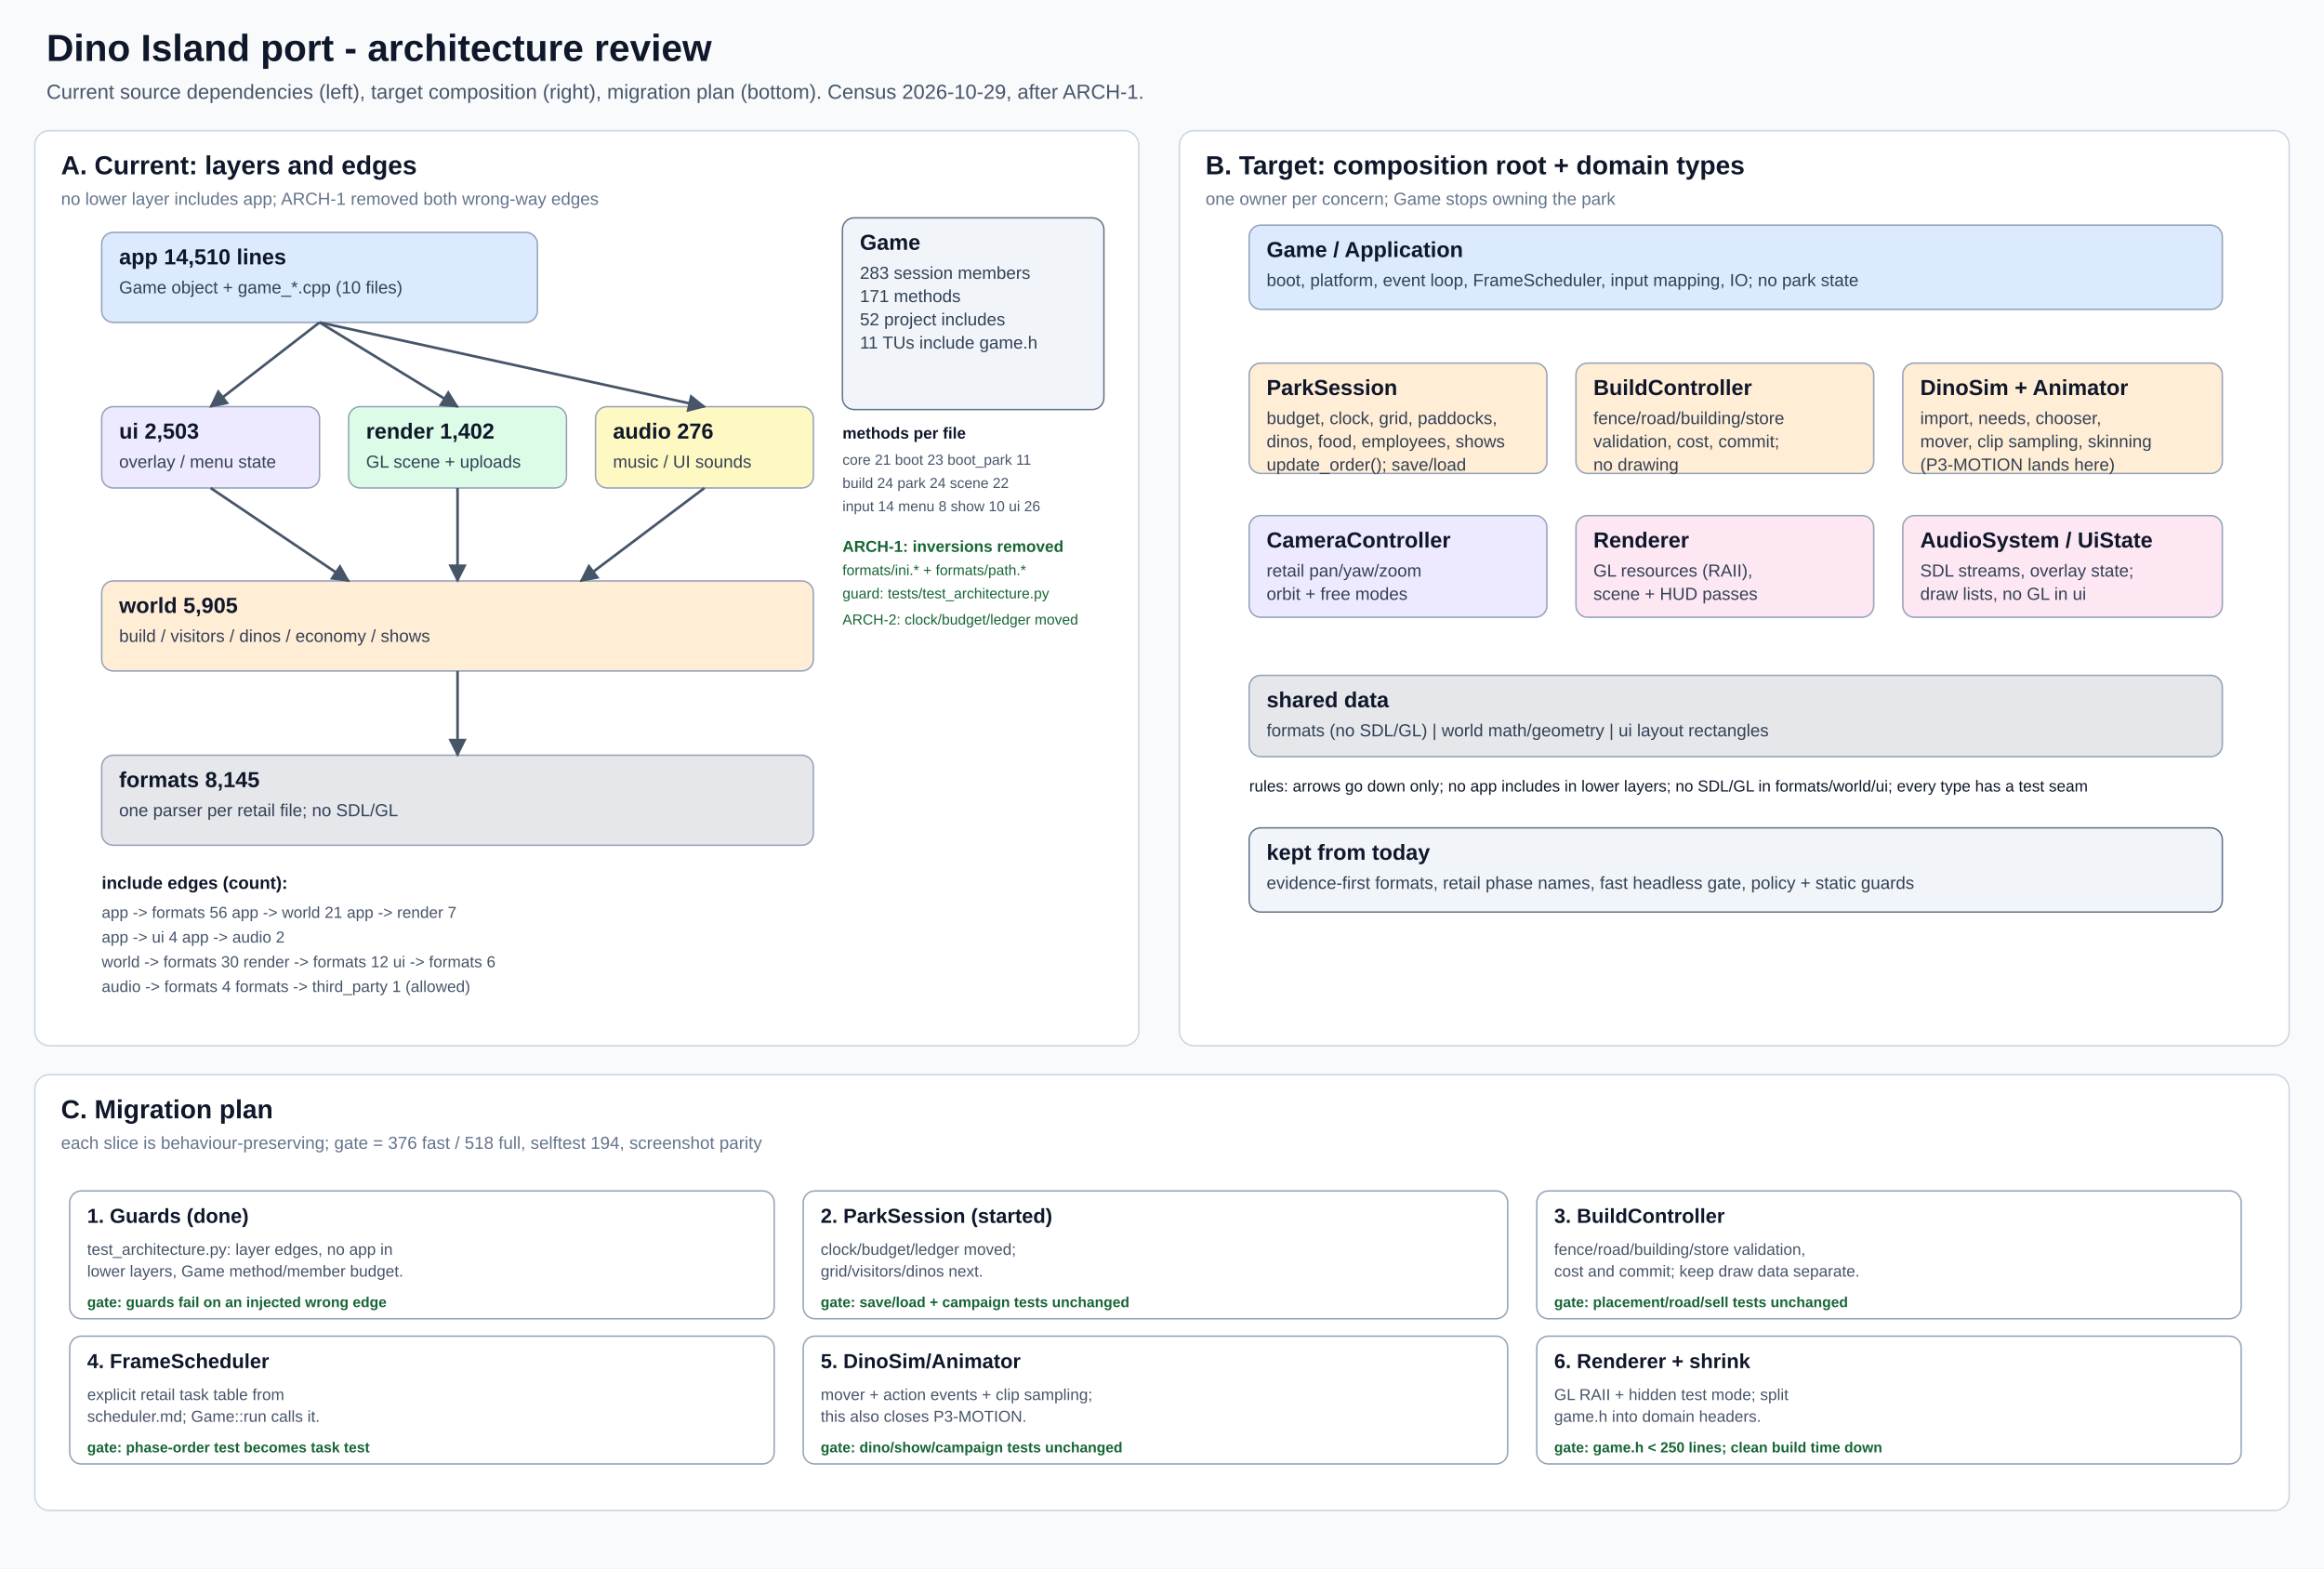
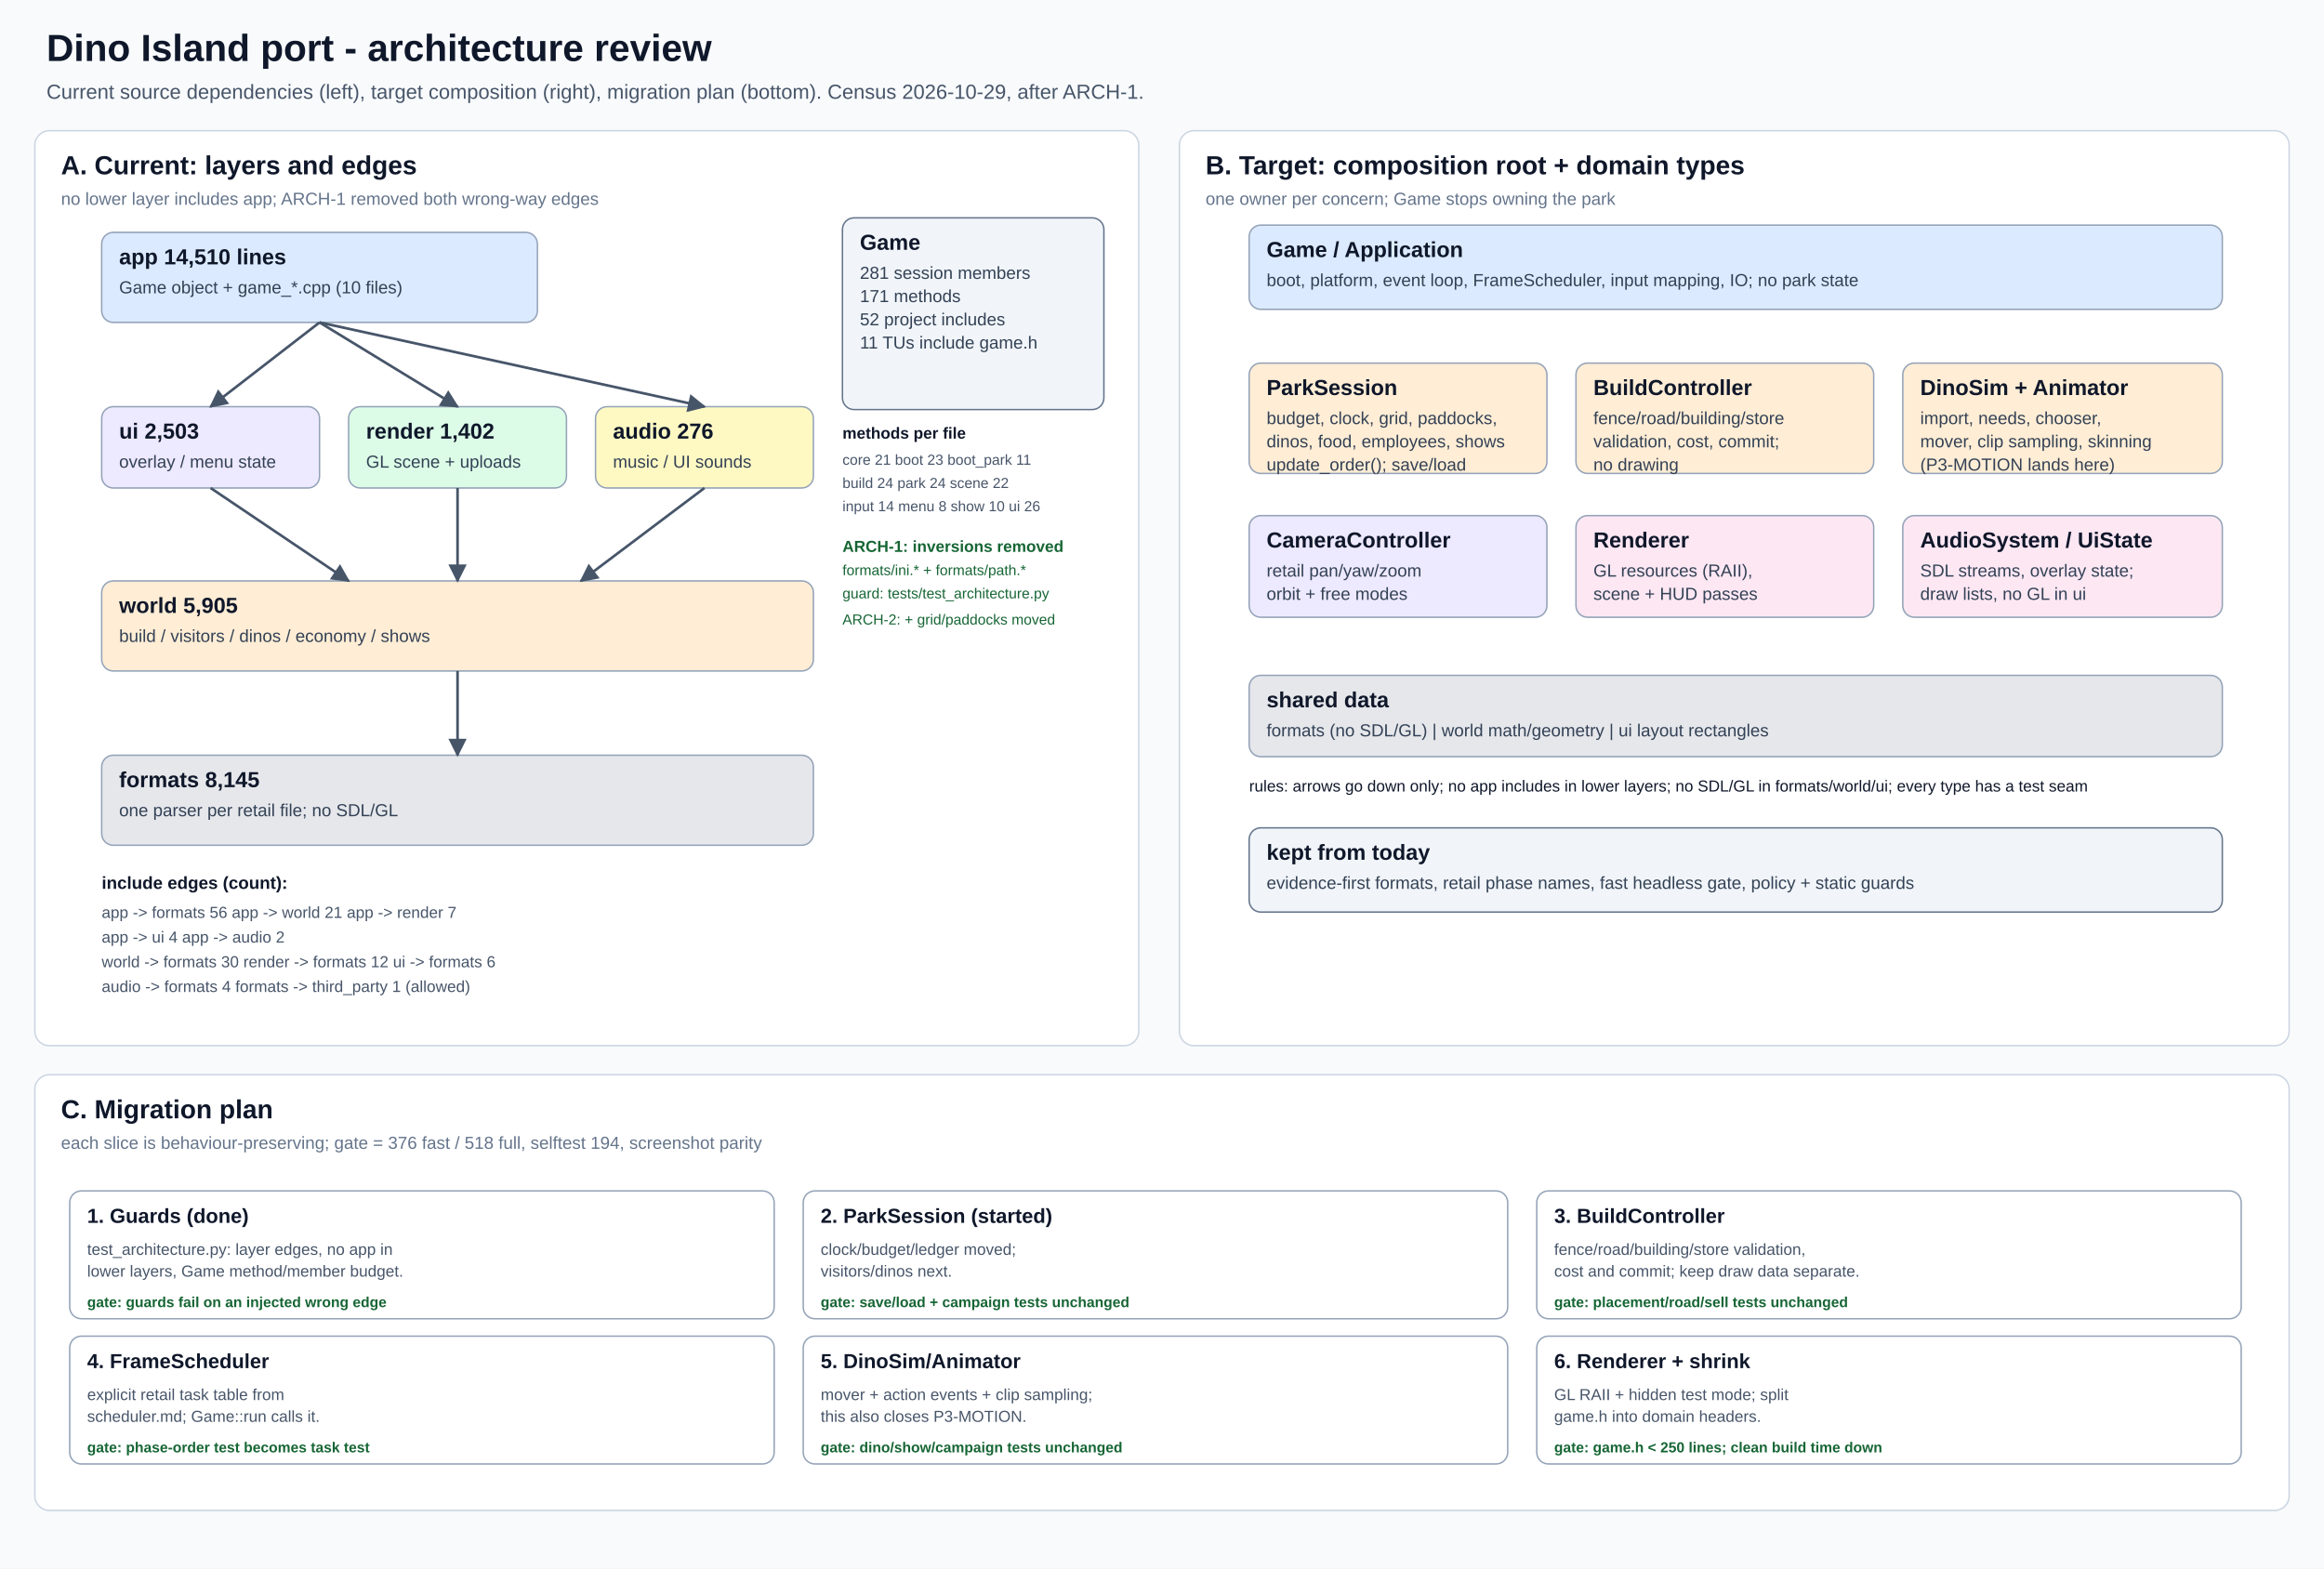
<svg xmlns="http://www.w3.org/2000/svg" width="1600" height="1080" viewBox="0 0 1600 1080" font-family="Segoe UI, Arial, sans-serif">
  <defs>
    <marker id="arrow" viewBox="0 0 10 10" refX="9" refY="5" markerWidth="7" markerHeight="7" orient="auto-start-reverse">
      <path d="M 0 0 L 10 5 L 0 10 z" fill="#475569" />
    </marker>
    <marker id="bad" viewBox="0 0 10 10" refX="9" refY="5" markerWidth="7" markerHeight="7" orient="auto-start-reverse">
      <path d="M 0 0 L 10 5 L 0 10 z" fill="#dc2626" />
    </marker>
  </defs>
  <rect width="1600" height="1080" fill="#f8fafc" />
  <text x="32" y="42" font-size="26" font-weight="700" fill="#0f172a">Dino Island port - architecture review</text>
  <text x="32" y="68" font-size="14" fill="#475569">Current source dependencies (left), target composition (right), migration plan (bottom). Census 2026-10-29, after ARCH-1.</text>
  <rect x="24" y="90" width="760" height="630" rx="10" fill="#ffffff" stroke="#cbd5e1" />
  <text x="42" y="120" font-size="18" font-weight="700" fill="#0f172a">A. Current: layers and edges</text>
  <text x="42" y="141" font-size="12" fill="#64748b">no lower layer includes app; ARCH-1 removed both wrong-way edges</text>
  <rect x="70" y="160" width="300" height="62" rx="8" fill="#dbeafe" stroke="#94a3b8" />
  <text x="82" y="182" font-size="15" font-weight="700" fill="#0f172a">app  14,510 lines</text>
  <text x="82" y="202" font-size="12" fill="#334155">Game object + game_*.cpp (10 files)</text>
  <rect x="70" y="280" width="150" height="56" rx="8" fill="#ede9fe" stroke="#94a3b8" />
  <text x="82" y="302" font-size="15" font-weight="700" fill="#0f172a">ui  2,503</text>
  <text x="82" y="322" font-size="12" fill="#334155">overlay / menu state</text>
  <rect x="240" y="280" width="150" height="56" rx="8" fill="#dcfce7" stroke="#94a3b8" />
  <text x="252" y="302" font-size="15" font-weight="700" fill="#0f172a">render  1,402</text>
  <text x="252" y="322" font-size="12" fill="#334155">GL scene + uploads</text>
  <rect x="410" y="280" width="150" height="56" rx="8" fill="#fef9c3" stroke="#94a3b8" />
  <text x="422" y="302" font-size="15" font-weight="700" fill="#0f172a">audio  276</text>
  <text x="422" y="322" font-size="12" fill="#334155">music / UI sounds</text>
  <rect x="70" y="400" width="490" height="62" rx="8" fill="#ffedd5" stroke="#94a3b8" />
  <text x="82" y="422" font-size="15" font-weight="700" fill="#0f172a">world  5,905</text>
  <text x="82" y="442" font-size="12" fill="#334155">build / visitors / dinos / economy / shows</text>
  <rect x="70" y="520" width="490" height="62" rx="8" fill="#e5e7eb" stroke="#94a3b8" />
  <text x="82" y="542" font-size="15" font-weight="700" fill="#0f172a">formats  8,145</text>
  <text x="82" y="562" font-size="12" fill="#334155">one parser per retail file; no SDL/GL</text>
  <path d="M 220 222 L 145 280" fill="none" stroke="#475569" stroke-width="1.8" marker-end="url(#arrow)" />
  <path d="M 220 222 L 315 280" fill="none" stroke="#475569" stroke-width="1.8" marker-end="url(#arrow)" />
  <path d="M 220 222 L 485 280" fill="none" stroke="#475569" stroke-width="1.8" marker-end="url(#arrow)" />
  <path d="M 145 336 L 240 400" fill="none" stroke="#475569" stroke-width="1.8" marker-end="url(#arrow)" />
  <path d="M 315 336 L 315 400" fill="none" stroke="#475569" stroke-width="1.8" marker-end="url(#arrow)" />
  <path d="M 485 336 L 400 400" fill="none" stroke="#475569" stroke-width="1.8" marker-end="url(#arrow)" />
  <path d="M 315 462 L 315 520" fill="none" stroke="#475569" stroke-width="1.8" marker-end="url(#arrow)" />
  <text x="580" y="380" font-size="11" fill="#166534" text-anchor="start" font-weight="600">ARCH-1: inversions removed</text>
  <text x="580" y="396" font-size="10" fill="#166534" text-anchor="start" font-weight="400">formats/ini.* + formats/path.*</text>
  <text x="580" y="412" font-size="10" fill="#166534" text-anchor="start" font-weight="400">guard: tests/test_architecture.py</text>
-   <text x="580" y="430" font-size="10" fill="#166534" text-anchor="start" font-weight="400">ARCH-2: clock/budget/ledger moved</text>
+   <text x="580" y="430" font-size="10" fill="#166534" text-anchor="start" font-weight="400">ARCH-2: + grid/paddocks moved</text>
  <text x="70" y="612" font-size="12" fill="#0f172a" text-anchor="start" font-weight="600">include edges (count):</text>
  <text x="70" y="632" font-size="11" fill="#475569" text-anchor="start" font-weight="400">app -&gt; formats 56    app -&gt; world 21    app -&gt; render 7</text>
  <text x="70" y="649" font-size="11" fill="#475569" text-anchor="start" font-weight="400">app -&gt; ui 4    app -&gt; audio 2</text>
  <text x="70" y="666" font-size="11" fill="#475569" text-anchor="start" font-weight="400">world -&gt; formats 30    render -&gt; formats 12    ui -&gt; formats 6</text>
  <text x="70" y="683" font-size="11" fill="#475569" text-anchor="start" font-weight="400">audio -&gt; formats 4    formats -&gt; third_party 1 (allowed)</text>
  <rect x="580" y="150" width="180" height="132" rx="8" fill="#f1f5f9" stroke="#64748b" />
  <text x="592" y="172" font-size="15" font-weight="700" fill="#0f172a">Game</text>
-   <text x="592" y="192" font-size="12" fill="#334155">283 session members</text>
+   <text x="592" y="192" font-size="12" fill="#334155">281 session members</text>
  <text x="592" y="208" font-size="12" fill="#334155">171 methods</text>
  <text x="592" y="224" font-size="12" fill="#334155">52 project includes</text>
  <text x="592" y="240" font-size="12" fill="#334155">11 TUs include game.h</text>
  <text x="580" y="302" font-size="11" fill="#0f172a" text-anchor="start" font-weight="600">methods per file</text>
  <text x="580" y="320" font-size="10" fill="#475569" text-anchor="start" font-weight="400">core 21   boot 23   boot_park 11</text>
  <text x="580" y="336" font-size="10" fill="#475569" text-anchor="start" font-weight="400">build 24   park 24   scene 22</text>
  <text x="580" y="352" font-size="10" fill="#475569" text-anchor="start" font-weight="400">input 14   menu 8   show 10   ui 26</text>
  <rect x="812" y="90" width="764" height="630" rx="10" fill="#ffffff" stroke="#cbd5e1" />
  <text x="830" y="120" font-size="18" font-weight="700" fill="#0f172a">B. Target: composition root + domain types</text>
  <text x="830" y="141" font-size="12" fill="#64748b">one owner per concern; Game stops owning the park</text>
  <rect x="860" y="155" width="670" height="58" rx="8" fill="#dbeafe" stroke="#94a3b8" />
  <text x="872" y="177" font-size="15" font-weight="700" fill="#0f172a">Game / Application</text>
  <text x="872" y="197" font-size="12" fill="#334155">boot, platform, event loop, FrameScheduler, input mapping, IO; no park state</text>
  <rect x="860" y="250" width="205" height="76" rx="8" fill="#ffedd5" stroke="#94a3b8" />
  <text x="872" y="272" font-size="15" font-weight="700" fill="#0f172a">ParkSession</text>
  <text x="872" y="292" font-size="12" fill="#334155">budget, clock, grid, paddocks,</text>
  <text x="872" y="308" font-size="12" fill="#334155">dinos, food, employees, shows</text>
  <text x="872" y="324" font-size="12" fill="#334155">update_order(); save/load</text>
  <rect x="1085" y="250" width="205" height="76" rx="8" fill="#ffedd5" stroke="#94a3b8" />
  <text x="1097" y="272" font-size="15" font-weight="700" fill="#0f172a">BuildController</text>
  <text x="1097" y="292" font-size="12" fill="#334155">fence/road/building/store</text>
  <text x="1097" y="308" font-size="12" fill="#334155">validation, cost, commit;</text>
  <text x="1097" y="324" font-size="12" fill="#334155">no drawing</text>
  <rect x="1310" y="250" width="220" height="76" rx="8" fill="#ffedd5" stroke="#94a3b8" />
  <text x="1322" y="272" font-size="15" font-weight="700" fill="#0f172a">DinoSim + Animator</text>
  <text x="1322" y="292" font-size="12" fill="#334155">import, needs, chooser,</text>
  <text x="1322" y="308" font-size="12" fill="#334155">mover, clip sampling, skinning</text>
  <text x="1322" y="324" font-size="12" fill="#334155">(P3-MOTION lands here)</text>
  <rect x="860" y="355" width="205" height="70" rx="8" fill="#ede9fe" stroke="#94a3b8" />
  <text x="872" y="377" font-size="15" font-weight="700" fill="#0f172a">CameraController</text>
  <text x="872" y="397" font-size="12" fill="#334155">retail pan/yaw/zoom</text>
  <text x="872" y="413" font-size="12" fill="#334155">orbit + free modes</text>
  <rect x="1085" y="355" width="205" height="70" rx="8" fill="#fce7f3" stroke="#94a3b8" />
  <text x="1097" y="377" font-size="15" font-weight="700" fill="#0f172a">Renderer</text>
  <text x="1097" y="397" font-size="12" fill="#334155">GL resources (RAII),</text>
  <text x="1097" y="413" font-size="12" fill="#334155">scene + HUD passes</text>
  <rect x="1310" y="355" width="220" height="70" rx="8" fill="#fce7f3" stroke="#94a3b8" />
  <text x="1322" y="377" font-size="15" font-weight="700" fill="#0f172a">AudioSystem / UiState</text>
  <text x="1322" y="397" font-size="12" fill="#334155">SDL streams, overlay state;</text>
  <text x="1322" y="413" font-size="12" fill="#334155">draw lists, no GL in ui</text>
  <rect x="860" y="465" width="670" height="56" rx="8" fill="#e5e7eb" stroke="#94a3b8" />
  <text x="872" y="487" font-size="15" font-weight="700" fill="#0f172a">shared data</text>
  <text x="872" y="507" font-size="12" fill="#334155">formats (no SDL/GL)   |   world math/geometry   |   ui layout rectangles</text>
  <text x="860" y="545" font-size="11" fill="#0f172a" text-anchor="start" font-weight="400">rules: arrows go down only; no app includes in lower layers; no SDL/GL in formats/world/ui; every type has a test seam</text>
  <rect x="860" y="570" width="670" height="58" rx="8" fill="#f1f5f9" stroke="#64748b" />
  <text x="872" y="592" font-size="15" font-weight="700" fill="#0f172a">kept from today</text>
  <text x="872" y="612" font-size="12" fill="#334155">evidence-first formats, retail phase names, fast headless gate, policy + static guards</text>
  <rect x="24" y="740" width="1552" height="300" rx="10" fill="#ffffff" stroke="#cbd5e1" />
  <text x="42" y="770" font-size="18" font-weight="700" fill="#0f172a">C. Migration plan</text>
  <text x="42" y="791" font-size="12" fill="#64748b">each slice is behaviour-preserving; gate = 376 fast / 518 full, selftest 194, screenshot parity</text>
  <rect x="48" y="820" width="485" height="88" rx="8" fill="#ffffff" stroke="#94a3b8" />
  <text x="60" y="842" font-size="14" font-weight="700" fill="#0f172a">1. Guards (done)</text>
  <text x="60" y="864" font-size="11" fill="#475569" text-anchor="start" font-weight="400">test_architecture.py: layer edges, no app in</text>
  <text x="60" y="879" font-size="11" fill="#475569" text-anchor="start" font-weight="400">lower layers, Game method/member budget.</text>
  <text x="60" y="900" font-size="10" fill="#166534" text-anchor="start" font-weight="600">gate: guards fail on an injected wrong edge</text>
  <rect x="553" y="820" width="485" height="88" rx="8" fill="#ffffff" stroke="#94a3b8" />
  <text x="565" y="842" font-size="14" font-weight="700" fill="#0f172a">2. ParkSession (started)</text>
  <text x="565" y="864" font-size="11" fill="#475569" text-anchor="start" font-weight="400">clock/budget/ledger moved;</text>
-   <text x="565" y="879" font-size="11" fill="#475569" text-anchor="start" font-weight="400">grid/visitors/dinos next.</text>
+   <text x="565" y="879" font-size="11" fill="#475569" text-anchor="start" font-weight="400">visitors/dinos next.</text>
  <text x="565" y="900" font-size="10" fill="#166534" text-anchor="start" font-weight="600">gate: save/load + campaign tests unchanged</text>
  <rect x="1058" y="820" width="485" height="88" rx="8" fill="#ffffff" stroke="#94a3b8" />
  <text x="1070" y="842" font-size="14" font-weight="700" fill="#0f172a">3. BuildController</text>
  <text x="1070" y="864" font-size="11" fill="#475569" text-anchor="start" font-weight="400">fence/road/building/store validation,</text>
  <text x="1070" y="879" font-size="11" fill="#475569" text-anchor="start" font-weight="400">cost and commit; keep draw data separate.</text>
  <text x="1070" y="900" font-size="10" fill="#166534" text-anchor="start" font-weight="600">gate: placement/road/sell tests unchanged</text>
  <rect x="48" y="920" width="485" height="88" rx="8" fill="#ffffff" stroke="#94a3b8" />
  <text x="60" y="942" font-size="14" font-weight="700" fill="#0f172a">4. FrameScheduler</text>
  <text x="60" y="964" font-size="11" fill="#475569" text-anchor="start" font-weight="400">explicit retail task table from</text>
  <text x="60" y="979" font-size="11" fill="#475569" text-anchor="start" font-weight="400">scheduler.md; Game::run calls it.</text>
  <text x="60" y="1000" font-size="10" fill="#166534" text-anchor="start" font-weight="600">gate: phase-order test becomes task test</text>
  <rect x="553" y="920" width="485" height="88" rx="8" fill="#ffffff" stroke="#94a3b8" />
  <text x="565" y="942" font-size="14" font-weight="700" fill="#0f172a">5. DinoSim/Animator</text>
  <text x="565" y="964" font-size="11" fill="#475569" text-anchor="start" font-weight="400">mover + action events + clip sampling;</text>
  <text x="565" y="979" font-size="11" fill="#475569" text-anchor="start" font-weight="400">this also closes P3-MOTION.</text>
  <text x="565" y="1000" font-size="10" fill="#166534" text-anchor="start" font-weight="600">gate: dino/show/campaign tests unchanged</text>
  <rect x="1058" y="920" width="485" height="88" rx="8" fill="#ffffff" stroke="#94a3b8" />
  <text x="1070" y="942" font-size="14" font-weight="700" fill="#0f172a">6. Renderer + shrink</text>
  <text x="1070" y="964" font-size="11" fill="#475569" text-anchor="start" font-weight="400">GL RAII + hidden test mode; split</text>
  <text x="1070" y="979" font-size="11" fill="#475569" text-anchor="start" font-weight="400">game.h into domain headers.</text>
  <text x="1070" y="1000" font-size="10" fill="#166534" text-anchor="start" font-weight="600">gate: game.h &lt; 250 lines; clean build time down</text>
</svg>
